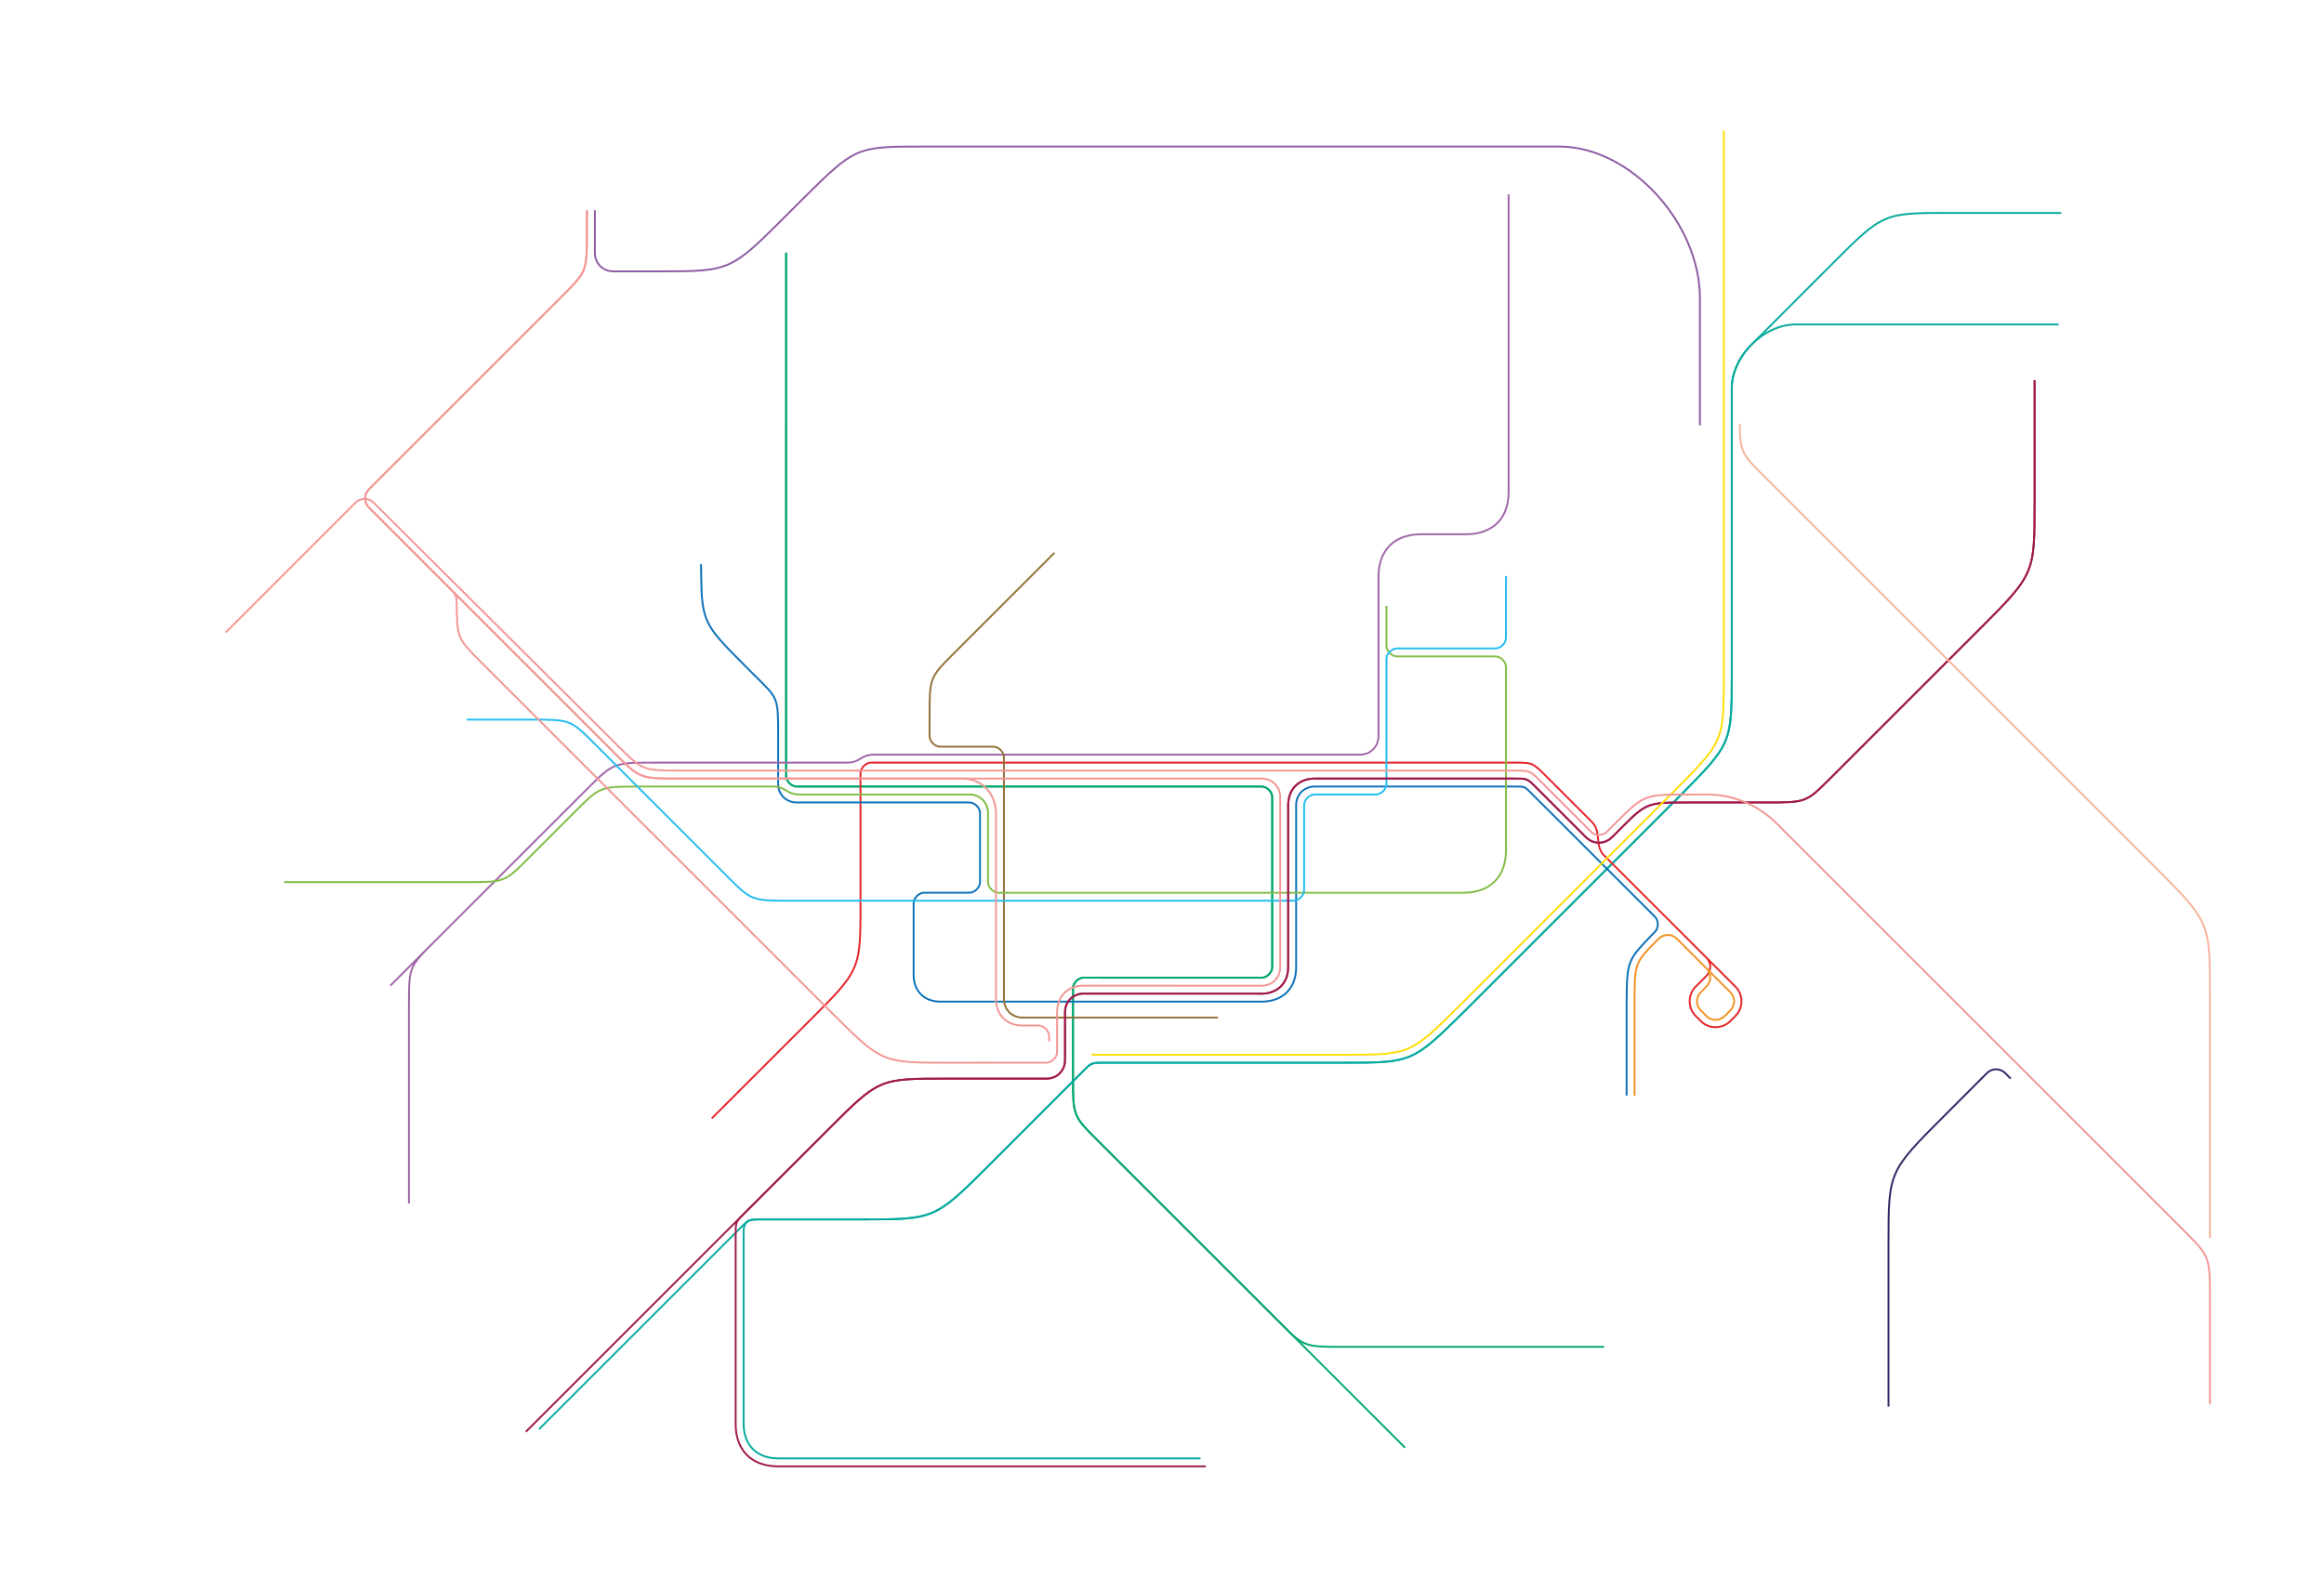
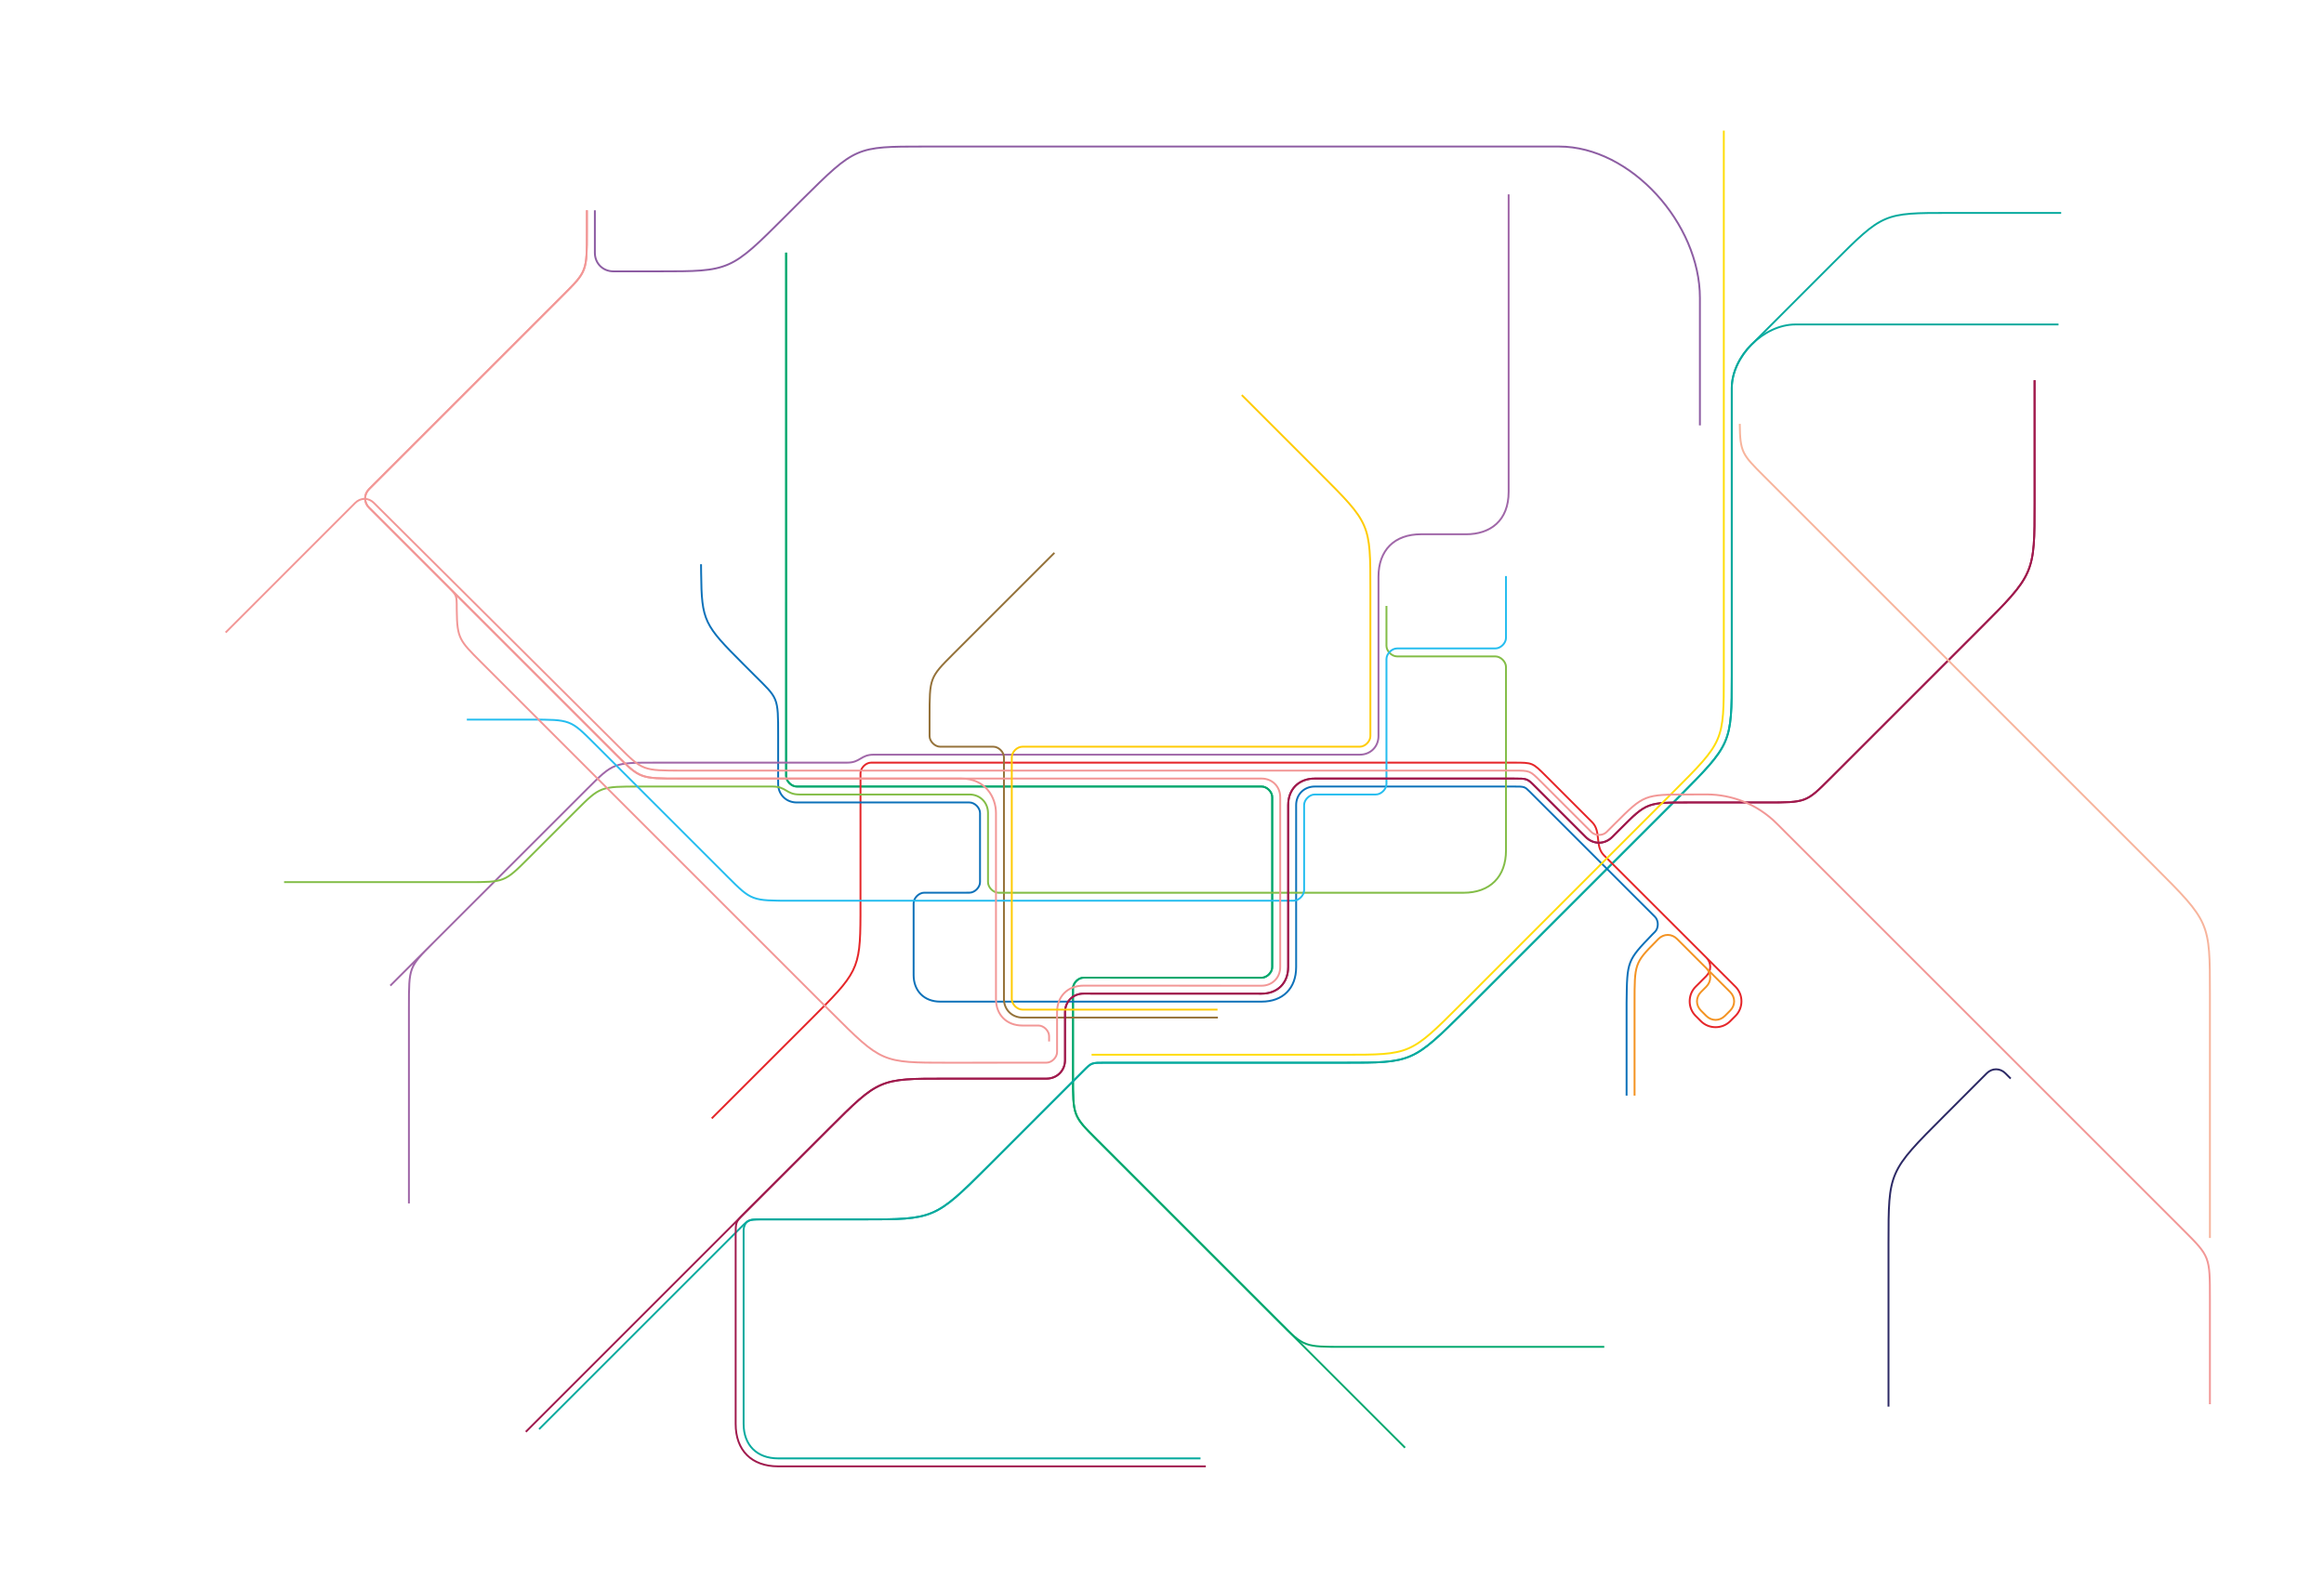
<svg xmlns="http://www.w3.org/2000/svg" version="1.1" id="READY" x="0px" y="0px" width="1240px" height="841.89px" viewBox="0 0 1240 841.89" enable-background="new 0 0 1240 841.89" xml:space="preserve">
-   <path id="_S1" fill="none" stroke="#04A86E" stroke-miterlimit="22.926" d="M419.452,134.857l-0.006,279.259  c0,2.834,2.834,5.669,5.669,5.669h248.031c2.834,0,5.67,2.835,5.67,5.669v90.71c0,2.834-2.835,5.669-5.669,5.669l-94.961-0.032  c-2.834,0-5.669,2.834-5.669,5.669l-0.001,46.805c0,21.259,0,21.259,12.756,34.015L749.678,772.67" />
-   <path id="_S11" fill="none" stroke="#04A86E" stroke-miterlimit="22.926" d="M419.452,134.857l-0.006,279.259  c0,2.834,2.834,5.669,5.669,5.669h248.031c2.834,0,5.67,2.835,5.67,5.669v90.71c0,2.834-2.835,5.669-5.669,5.669l-94.961-0.032  c-2.834,0-5.669,2.834-5.669,5.669l-0.001,46.805c0,21.259,0,21.259,12.756,34.015l97.796,97.796  c12.756,12.757,12.756,12.757,34.015,12.757h138.898" />
-   <path id="_S31" fill="none" stroke="#07AA9E" stroke-miterlimit="22.926" d="M1099.762,113.645h-59.528  c-35.433-0.001-35.433-0.001-62.362,26.928l-42.238,42.273c-6.924,6.469-11.619,15.405-11.619,24.342v153.071  c0,36.85-0.295,36.85-28.347,65.196L782.281,538.841c-28.648,28.354-28.691,28.354-65.197,28.347H589.525  c-7.087,0-7.087-0.034-11.339,4.218l-51.149,51.183c-28.233,28.222-28.894,28.222-66.489,28.222H406.69  c-4.431,0-6.175,0.065-7.735,1.042c-1.379,0.863-2.186,3.032-2.186,4.627l-0.001,103.465c0,11.338,7.087,18.425,18.425,18.425  h225.354" />
-   <path id="_S32" fill="none" stroke="#07AA9E" stroke-miterlimit="22.926" d="M1098.344,173.172H958.029  c-17.008,0-34.016,17.007-34.016,34.015v153.071c0,36.85-0.295,36.85-28.347,65.196L782.281,538.841  c-28.648,28.354-28.691,28.354-65.197,28.347H589.525c-7.087,0-7.087-0.034-11.339,4.218l-51.149,51.183  c-28.233,28.222-28.894,28.222-66.489,28.222H406.69c-7.087,0-7.087,0-11.339,4.252L287.635,762.777" />
-   <path id="_1" fill="none" stroke="#E52629" stroke-miterlimit="22.926" d="M379.761,596.912l52.441-52.401  c25.186-25.187,26.818-26.817,26.922-55.91l0.007-75.901c0-2.835,2.835-5.669,5.669-5.669h342.993c9.922,0,9.922,0,17.008,7.087  l24.682,24.682c5.011,5.011,1.326,12.703,6.338,17.715l70.164,70.108c4.252,4.252,4.252,11.34,0,15.592l-2.824,2.829  c-4.252,4.252-11.339,4.252-15.591,0l-2.834-2.836c-4.252-4.252-4.252-11.339,0-15.591l5.659-5.663c2.834-2.835,2.834-7.087,0-9.921  " />
-   <path id="_2" fill="none" stroke="#0D71B9" stroke-miterlimit="22.926" d="M867.889,584.763l-0.002-49.607  c0.248-22.331,0.281-22.407,13.758-36.435l1.39-1.385c2.004-2.005,2.004-6.013,0-8.018l-66.737-66.697  c-2.835-2.835-2.835-2.835-8.504-2.835l-106.3-0.001c-5.669,0-9.921,4.252-9.921,9.921v86.458c0,11.338-7.087,18.426-18.426,18.426  H501.65c-8.504,0-14.173-5.67-14.173-14.175l-0.004-38.295c0-2.835,2.839-5.674,5.673-5.674l24.095-0.001  c2.834,0,5.669-2.834,5.669-5.669v-36.818c0-2.834-2.834-5.669-5.669-5.669l-92.126,0.001c-5.669,0-9.921-4.252-9.921-9.921  c0-5.67,0-4.252,0-25.512s0-19.843-12.756-32.599l-5.793-5.793c-20.926-20.938-22.273-22.878-22.545-48.565l-0.052-4.757" />
-   <path id="_S2" fill="none" stroke="#A067A8" stroke-miterlimit="22.926" d="M804.958,103.723v158.74  c0,15.591-9.921,22.678-22.677,22.678h-24.096c-14.172,0-22.676,8.504-22.676,22.677v85.039c0,5.669-4.252,9.921-9.922,9.921  l-259.371,0.001c-7.086,0-7.086,4.252-14.173,4.252H349.997c-22.677,0-22.677,0-36.85,14.173L208.261,526.057l22.682-22.649  c-12.756,12.756-12.756,12.756-12.756,34.017l-0.004,104.854" />
-   <path id="_3" fill="none" stroke="#95723A" stroke-miterlimit="22.926" d="M562.597,295.062l-53.858,53.858  c-12.756,12.756-12.756,12.756-12.756,34.016l-0.001,9.922c0,2.834,2.835,5.669,5.669,5.669h28.347c2.834,0,5.669,2.835,5.669,5.669  v128.978c0,5.669,4.252,9.921,9.921,9.921l104.236-0.001" />
-   <path id="_6" fill="none" stroke="#83BD47" stroke-miterlimit="22.926" d="M151.572,470.81h97.795  c19.843,0,19.843,0,32.599-12.756l25.513-25.513c12.756-12.756,12.756-12.756,34.015-12.756h70.866  c7.086,0,7.086,4.252,14.173,4.252h90.709c5.669,0,9.921,4.252,9.921,9.921v36.852c0,2.834,2.835,5.669,5.669,5.669h248.032  c14.173,0,22.677-8.504,22.677-22.677v-97.796c0-2.834-2.834-5.669-5.669-5.669H745.43c-2.834,0-5.668-2.835-5.668-5.669v-21.26" />
-   <path id="_5" fill="none" stroke="#25BDEF" stroke-miterlimit="22.926" d="M249.084,384.069H283.1  c21.26,0,21.26,0,34.016,12.756l71.149,71.15c12.756,12.756,12.756,12.756,34.016,12.756l0.001-0.001h267.874  c2.834,0,5.669-2.834,5.669-5.669v-45.355c0-2.834,2.835-5.669,5.669-5.669l32.599,0.001c2.834,0,5.67-2.835,5.67-5.67v-66.614  c0-2.834,2.834-5.669,5.668-5.669h52.441c2.834,0,5.669-2.834,5.669-5.669l-0.001-32.975" />
-   <path id="_S4" fill="none" stroke="#A01A4D" stroke-miterlimit="22.926" d="M280.548,764.195L442.123,602.62  c26.929-26.929,26.929-26.929,62.363-26.929h53.812c5.714,0,9.967-4.252,9.967-9.922v-25.545c0-5.669,4.252-9.921,9.921-9.921  l94.96,0.034c8.505,0,14.174-5.67,14.174-14.174v-86.458c0-8.504,5.669-14.173,14.173-14.173h106.3c7.086,0,7.086,0,11.338,4.252  l27.004,26.998c4.008,4.009,10.021,4.009,14.03,0l4.32-4.319c14.173-14.174,14.173-14.174,36.851-14.174l41.102-0.001  c21.261,0,21.261,0,34.017-12.756l79.37-79.37c29.764-29.764,29.764-29.764,29.764-68.031l-0.009-65.197" />
-   <path id="_S41" fill="none" stroke="#A01A4D" stroke-miterlimit="22.926" d="M643.383,782.62H415.194  c-14.173,0-22.677-8.504-22.677-22.677v-100.63c0-7.09,0-7.086,4.251-11.339l45.354-45.354  c26.929-26.929,26.929-26.929,62.363-26.929h53.812c5.714,0,9.967-4.252,9.967-9.922v-25.545c0-5.669,4.252-9.921,9.921-9.921  l94.96,0.034c8.505,0,14.174-5.67,14.174-14.174v-86.458c0-8.504,5.669-14.173,14.173-14.173h106.3c7.086,0,7.086,0,11.338,4.252  l27.004,26.998c4.008,4.009,10.021,4.009,14.03,0l4.32-4.319c14.173-14.174,14.173-14.174,36.851-14.174l41.102-0.001  c21.261,0,21.261,0,34.017-12.756l79.37-79.37c29.764-29.764,29.764-29.764,29.764-68.031l-0.009-65.197" />
-   <path id="_S3" fill="none" stroke="#FFDD09" stroke-miterlimit="22.926" d="M919.762,69.707v290.552  c0,35.433,0,35.433-26.929,62.362L779.446,536.007c-26.929,26.929-26.929,26.93-62.362,26.929H582.438" />
-   <path id="_S33" fill="none" stroke="#8D5DA3" stroke-miterlimit="22.926" d="M907.005,227.03v-68.032  c0-39.684-36.85-80.787-75.118-80.787L493.147,78.21c-36.581,0.012-36.592,0.023-65.197,28.348l-8.504,8.503  c-29.764,29.764-29.764,29.764-68.031,29.764H327.32c-5.669,0-9.921-4.252-9.921-9.921v-22.678" />
-   <path id="_S5" fill="none" stroke="#F29796" stroke-miterlimit="22.926" d="M1179.13,749.455v-56.126  c0-22.678,0-22.678-14.173-36.851l-216.85-216.85c-10.521-10.521-24.024-15.55-37.371-15.627l-9.401,0.035  c-24.094,0-24.094,0-39.685,15.592l-4.487,4.486c-2.005,2.005-6.014,2.005-8.019,0l-27.178-27.165  c-5.67-5.669-5.67-5.669-14.174-5.669l-443.622,0.001c-21.26,0-21.26,0-34.016-12.756L199.474,268.388  c-2.834-2.835-7.087-2.835-9.922,0l-69.161,69.194" />
-   <path id="_S52" fill="none" stroke="#F29796" stroke-miterlimit="22.926" d="M559.761,555.849v-2.835  c0-2.834-2.835-5.669-5.669-5.669h-8.504c-8.504,0-14.173-5.669-14.173-14.173v-99.214c0-8.504-5.67-18.425-18.426-18.425H362.753  c-21.26,0-21.26,0-34.016-12.756l-131.812-131.81c-2.834-2.835-2.834-7.087,0-9.922l103.465-103.464  c12.756-12.756,12.756-12.756,12.756-34.016v-11.339" />
-   <path id="_S51" fill="none" stroke="#F29796" stroke-miterlimit="22.926" d="M313.146,112.227v11.339  c0,21.26,0,21.26-12.756,34.016L196.926,261.045c-2.834,2.835-2.834,7.087,0,9.922l131.812,131.81  c12.756,12.756,12.756,12.756,34.016,12.756h310.394c5.67,0,9.922,4.252,9.922,9.921v90.71c0,5.669-4.252,9.922-9.922,9.922  l-94.96-0.034c-8.504,0-14.174,5.67-14.174,14.174v21.259c0,2.868-2.835,5.703-5.669,5.67l-52.44,0.032  c-35.434,0.001-35.434,0.001-62.362-26.928L256.453,353.171c-11.204-11.204-12.567-12.567-12.733-27.141  c-0.009-0.883-0.021-1.205-0.021-1.205c0-7.087,0-7.087-4.252-11.339" />
-   <path id="_8" fill="none" stroke="#F39323" stroke-miterlimit="22.926" d="M872.139,584.762v-49.606  c0-20.429,0.002-21.228,11.319-32.577l1.425-1.468c2.834-2.834,7.086-2.834,9.92,0l28.347,28.347c2.835,2.835,2.835,7.088,0,9.923  l-2.824,2.828c-2.834,2.834-7.086,2.834-9.921,0l-2.835-2.835c-2.834-2.835-2.834-7.087,0-9.921l2.825-2.829  c2.834-2.835,2.834-7.087,0-9.921" />
-   <path id="_S9" fill="none" stroke="#F7B49C" stroke-miterlimit="22.926" d="M1179.131,660.73V530.336  c0-38.267,0-38.267-29.764-68.03L941.02,253.958c-11.359-11.36-12.603-12.603-12.738-27.758" />
-   <path id="_S6" fill="none" stroke="#2C2965" stroke-miterlimit="22.926" d="M1072.829,575.658l-2.835-2.835  c-2.834-2.834-7.086-2.834-9.921,0l-22.674,22.71c-29.765,29.765-29.765,29.765-29.765,68.032v87.189" />
+   <path id="_S1" fill="none" stroke="#04A86E" stroke-miterlimit="22.926" d="M419.451,134.857l-0.006,279.259   c0,2.834,2.834,5.669,5.669,5.669h248.031c2.834,0,5.67,2.835,5.67,5.669v90.709c0,2.834-2.835,5.67-5.669,5.67l-94.961-0.033   c-2.834,0-5.669,2.834-5.669,5.67l-0.001,46.805c0,21.26,0,21.26,12.756,34.016l164.406,164.379" />
+   <path id="_S11" fill="none" stroke="#04A86E" stroke-miterlimit="22.926" d="M419.451,134.857l-0.006,279.259   c0,2.834,2.834,5.669,5.669,5.669h248.031c2.834,0,5.67,2.835,5.67,5.669v90.709c0,2.834-2.835,5.67-5.669,5.67l-94.961-0.033   c-2.834,0-5.669,2.834-5.669,5.67l-0.001,46.805c0,21.26,0,21.26,12.756,34.016l97.796,97.795   c12.756,12.758,12.756,12.758,34.015,12.758h138.898" />
+   <path id="_S31" fill="none" stroke="#07AA9E" stroke-miterlimit="22.926" d="M1099.762,113.645h-59.528   c-35.433-0.001-35.433-0.001-62.362,26.928l-42.237,42.273c-6.924,6.469-11.619,15.405-11.619,24.342v153.071   c0,36.851-0.295,36.851-28.347,65.196L782.281,538.841c-28.647,28.354-28.69,28.354-65.196,28.346h-127.56   c-7.087,0-7.087-0.033-11.339,4.219l-51.149,51.184c-28.232,28.221-28.894,28.221-66.488,28.221H406.69   c-4.431,0-6.175,0.066-7.735,1.043c-1.379,0.863-2.186,3.031-2.186,4.627l-0.001,103.465c0,11.338,7.087,18.426,18.425,18.426   h225.354" />
+   <path id="_S32" fill="none" stroke="#07AA9E" stroke-miterlimit="22.926" d="M1098.344,173.172H958.029   c-17.008,0-34.016,17.007-34.016,34.015v153.071c0,36.851-0.295,36.851-28.347,65.197L782.281,538.841   c-28.647,28.354-28.69,28.354-65.196,28.346h-127.56c-7.087,0-7.087-0.033-11.339,4.219l-51.149,51.184   c-28.232,28.221-28.894,28.221-66.488,28.221H406.69c-7.087,0-7.087,0-11.339,4.252L287.635,762.777" />
+   <path id="_1" fill="none" stroke="#E52629" stroke-miterlimit="22.926" d="M379.761,596.912l52.44-52.4   c25.187-25.188,26.818-26.816,26.922-55.91l0.008-75.901c0-2.835,2.835-5.669,5.669-5.669h342.993c9.922,0,9.922,0,17.008,7.087   l24.682,24.682c5.011,5.01,1.326,12.703,6.338,17.715l70.164,70.107c4.252,4.252,4.252,11.34,0,15.592l-2.824,2.83   c-4.252,4.252-11.339,4.252-15.591,0l-2.834-2.836c-4.252-4.252-4.252-11.34,0-15.592l5.659-5.662c2.834-2.836,2.834-7.088,0-9.922" />
+   <path id="_2" fill="none" stroke="#0D71B9" stroke-miterlimit="22.926" d="M867.889,584.763l-0.002-49.607   c0.248-22.33,0.281-22.406,13.758-36.436l1.39-1.385c2.004-2.004,2.004-6.012,0-8.018l-66.736-66.697   c-2.835-2.834-2.835-2.834-8.505-2.834l-106.3-0.001c-5.669,0-9.921,4.251-9.921,9.921v86.457c0,11.338-7.087,18.426-18.426,18.426   H501.65c-8.504,0-14.173-5.67-14.173-14.174l-0.004-38.295c0-2.836,2.839-5.674,5.673-5.674l24.095-0.002   c2.834,0,5.669-2.834,5.669-5.668v-36.818c0-2.834-2.834-5.67-5.669-5.67l-92.126,0.002c-5.669,0-9.921-4.252-9.921-9.921   c0-5.67,0-4.252,0-25.512c0-21.26,0-19.843-12.756-32.599l-5.793-5.793c-20.926-20.938-22.273-22.878-22.545-48.565l-0.052-4.757" />
+   <path id="_S2" fill="none" stroke="#A067A8" stroke-miterlimit="22.926" d="M804.957,103.723v158.74   c0,15.591-9.921,22.678-22.677,22.678h-24.096c-14.172,0-22.676,8.504-22.676,22.677v85.039c0,5.669-4.252,9.921-9.922,9.921   l-259.371,0.001c-7.086,0-7.086,4.252-14.173,4.252H349.996c-22.677,0-22.677,0-36.85,14.173L208.261,526.056l22.682-22.648   c-12.756,12.756-12.756,12.756-12.756,34.018l-0.004,104.854" />
+   <path id="_3" fill="none" stroke="#95723A" stroke-miterlimit="22.926" d="M562.597,295.062l-53.858,53.858   c-12.756,12.756-12.756,12.756-12.756,34.016l-0.001,9.922c0,2.834,2.835,5.669,5.669,5.669h28.347c2.834,0,5.669,2.835,5.669,5.669   v128.977c0,5.67,4.253,9.922,9.922,9.922l104.235-0.002" />
+   <path id="_6" fill="none" stroke="#83BD47" stroke-miterlimit="22.926" d="M151.572,470.81h97.796c19.843,0,19.843,0,32.599-12.756   l25.513-25.514c12.756-12.755,12.756-12.755,34.015-12.755h70.866c7.086,0,7.086,4.251,14.173,4.251h90.709   c5.669,0,9.921,4.252,9.921,9.922v36.852c0,2.834,2.836,5.668,5.67,5.668h248.031c14.173,0,22.678-8.504,22.678-22.676v-97.796   c0-2.834-2.834-5.669-5.67-5.669H745.43c-2.834,0-5.668-2.835-5.668-5.669v-21.26" />
+   <path id="_5" fill="none" stroke="#25BDEF" stroke-miterlimit="22.926" d="M249.084,384.069H283.1c21.26,0,21.26,0,34.016,12.756   l71.149,71.149c12.756,12.758,12.756,12.758,34.016,12.758l0.001-0.002h267.874c2.834,0,5.669-2.834,5.669-5.67v-45.354   c0-2.834,2.835-5.67,5.669-5.67l32.6,0.002c2.834,0,5.67-2.835,5.67-5.67v-66.614c0-2.834,2.834-5.669,5.668-5.669h52.44   c2.834,0,5.67-2.834,5.67-5.669l-0.002-32.975" />
+   <path id="_S4" fill="none" stroke="#A01A4D" stroke-miterlimit="22.926" d="M280.548,764.195l161.574-161.574   c26.93-26.93,26.93-26.93,62.363-26.93h53.812c5.714,0,9.967-4.252,9.967-9.922v-25.545c0-5.67,4.252-9.922,9.921-9.922l94.96,0.035   c8.505,0,14.174-5.67,14.174-14.174v-86.459c0-8.503,5.669-14.172,14.173-14.172h106.301c7.086,0,7.086,0,11.338,4.252   l27.004,26.999c4.008,4.008,10.021,4.008,14.029,0l4.32-4.32c14.173-14.174,14.173-14.174,36.852-14.174h41.102   c21.261,0,21.261,0,34.018-12.756l79.369-79.37c29.765-29.764,29.765-29.764,29.765-68.031l-0.009-65.197" />
+   <path id="_S41" fill="none" stroke="#A01A4D" stroke-miterlimit="22.926" d="M643.383,782.621H415.194   c-14.173,0-22.677-8.504-22.677-22.678V659.312c0-7.09,0-7.086,4.251-11.338l45.354-45.354c26.93-26.93,26.93-26.93,62.363-26.93   h53.812c5.714,0,9.967-4.252,9.967-9.922v-25.545c0-5.67,4.252-9.922,9.921-9.922l94.96,0.035c8.505,0,14.174-5.67,14.174-14.174   v-86.459c0-8.503,5.669-14.172,14.173-14.172h106.3c7.087,0,7.087,0,11.339,4.252l27.004,26.999c4.008,4.008,10.021,4.008,14.03,0   l4.319-4.32c14.173-14.174,14.173-14.174,36.852-14.174h41.102c21.261,0,21.261,0,34.017-12.756l79.37-79.37   c29.765-29.764,29.765-29.764,29.765-68.031l-0.01-65.197" />
+   <path id="_S3" fill="none" stroke="#FFDD09" stroke-miterlimit="22.926" d="M919.762,69.707v290.552c0,35.433,0,35.433-26.93,62.362   L779.446,536.007c-26.929,26.928-26.929,26.93-62.361,26.928H582.438" />
+   <path id="_S33" fill="none" stroke="#8D5DA3" stroke-miterlimit="22.926" d="M907.005,227.03v-68.032   c0-39.684-36.851-80.787-75.118-80.787l-338.74-0.001c-36.581,0.012-36.592,0.023-65.197,28.348l-8.504,8.503   c-29.764,29.764-29.764,29.764-68.031,29.764H327.32c-5.669,0-9.921-4.252-9.921-9.921v-22.678" />
+   <path id="_S5" fill="none" stroke="#F29796" stroke-miterlimit="22.926" d="M1179.13,749.455V693.33   c0-22.678,0-22.678-14.173-36.852l-216.851-216.85c-10.521-10.521-24.023-15.551-37.371-15.627l-9.4,0.035   c-24.095,0-24.095,0-39.686,15.592l-4.487,4.486c-2.005,2.004-6.014,2.004-8.019,0l-27.178-27.166   c-5.67-5.669-5.67-5.669-14.174-5.669l-443.622,0.001c-21.261,0-21.261,0-34.017-12.756l-130.68-130.137   c-2.834-2.835-7.087-2.835-9.922,0l-69.161,69.194" />
+   <path id="_S52" fill="none" stroke="#F29796" stroke-miterlimit="22.926" d="M559.761,555.849v-2.836   c0-2.834-2.835-5.668-5.669-5.668h-8.504c-8.505,0-14.174-5.67-14.174-14.174v-99.213c0-8.504-5.67-18.425-18.426-18.425H362.753   c-21.261,0-21.261,0-34.017-12.756L196.925,270.967c-2.834-2.835-2.834-7.087,0-9.922L300.39,157.581   c12.756-12.756,12.756-12.756,12.756-34.016v-11.339" />
+   <path id="_S51" fill="none" stroke="#F29796" stroke-miterlimit="22.926" d="M313.146,112.227v11.339c0,21.26,0,21.26-12.756,34.016   L196.926,261.045c-2.834,2.835-2.834,7.087,0,9.922l131.812,131.811c12.756,12.756,12.756,12.756,34.017,12.756h310.394   c5.67,0,9.922,4.252,9.922,9.921v90.709c0,5.67-4.252,9.922-9.922,9.922l-94.96-0.033c-8.504,0-14.174,5.67-14.174,14.174v21.26   c0,2.867-2.835,5.701-5.669,5.67l-52.44,0.031c-35.434,0-35.434,0-62.362-26.928L256.453,353.171   c-11.204-11.204-12.567-12.567-12.733-27.141c-0.009-0.883-0.021-1.205-0.021-1.205c0-7.087,0-7.087-4.253-11.339" />
+   <path id="_8" fill="none" stroke="#F39323" stroke-miterlimit="22.926" d="M872.139,584.761v-49.605   c0-20.43,0.002-21.229,11.318-32.576l1.426-1.469c2.834-2.834,7.086-2.834,9.92,0l28.347,28.348c2.835,2.834,2.835,7.088,0,9.922   l-2.824,2.828c-2.834,2.834-7.086,2.834-9.921,0l-2.835-2.834c-2.834-2.836-2.834-7.088,0-9.922l2.825-2.828   c2.834-2.836,2.834-7.088,0-9.922" />
+   <path id="_S9" fill="none" stroke="#F7B49C" stroke-miterlimit="22.926" d="M1179.131,660.73V530.335   c0-38.266,0-38.266-29.765-68.029L941.02,253.958c-11.359-11.36-12.604-12.603-12.738-27.758" />
+   <path id="_S6" fill="none" stroke="#2C2965" stroke-miterlimit="22.926" d="M1072.828,575.658l-2.835-2.834   c-2.834-2.834-7.086-2.834-9.921,0l-22.674,22.709c-29.765,29.766-29.765,29.766-29.765,68.033v87.188" />
+   <path id="_4" fill="none" stroke="#FFCB04" stroke-miterlimit="22.926" d="M649.623,538.843H545.516   c-2.834,0-5.669-2.836-5.669-5.67v-99.039v-0.535v-29.402c0-2.834,2.835-5.669,5.669-5.669l180.001-0.001   c2.834,0,5.67-2.834,5.67-5.669l-0.002-77.953c0.002-35.433,0.002-35.433-26.928-62.362l-41.689-41.689" />
</svg>
